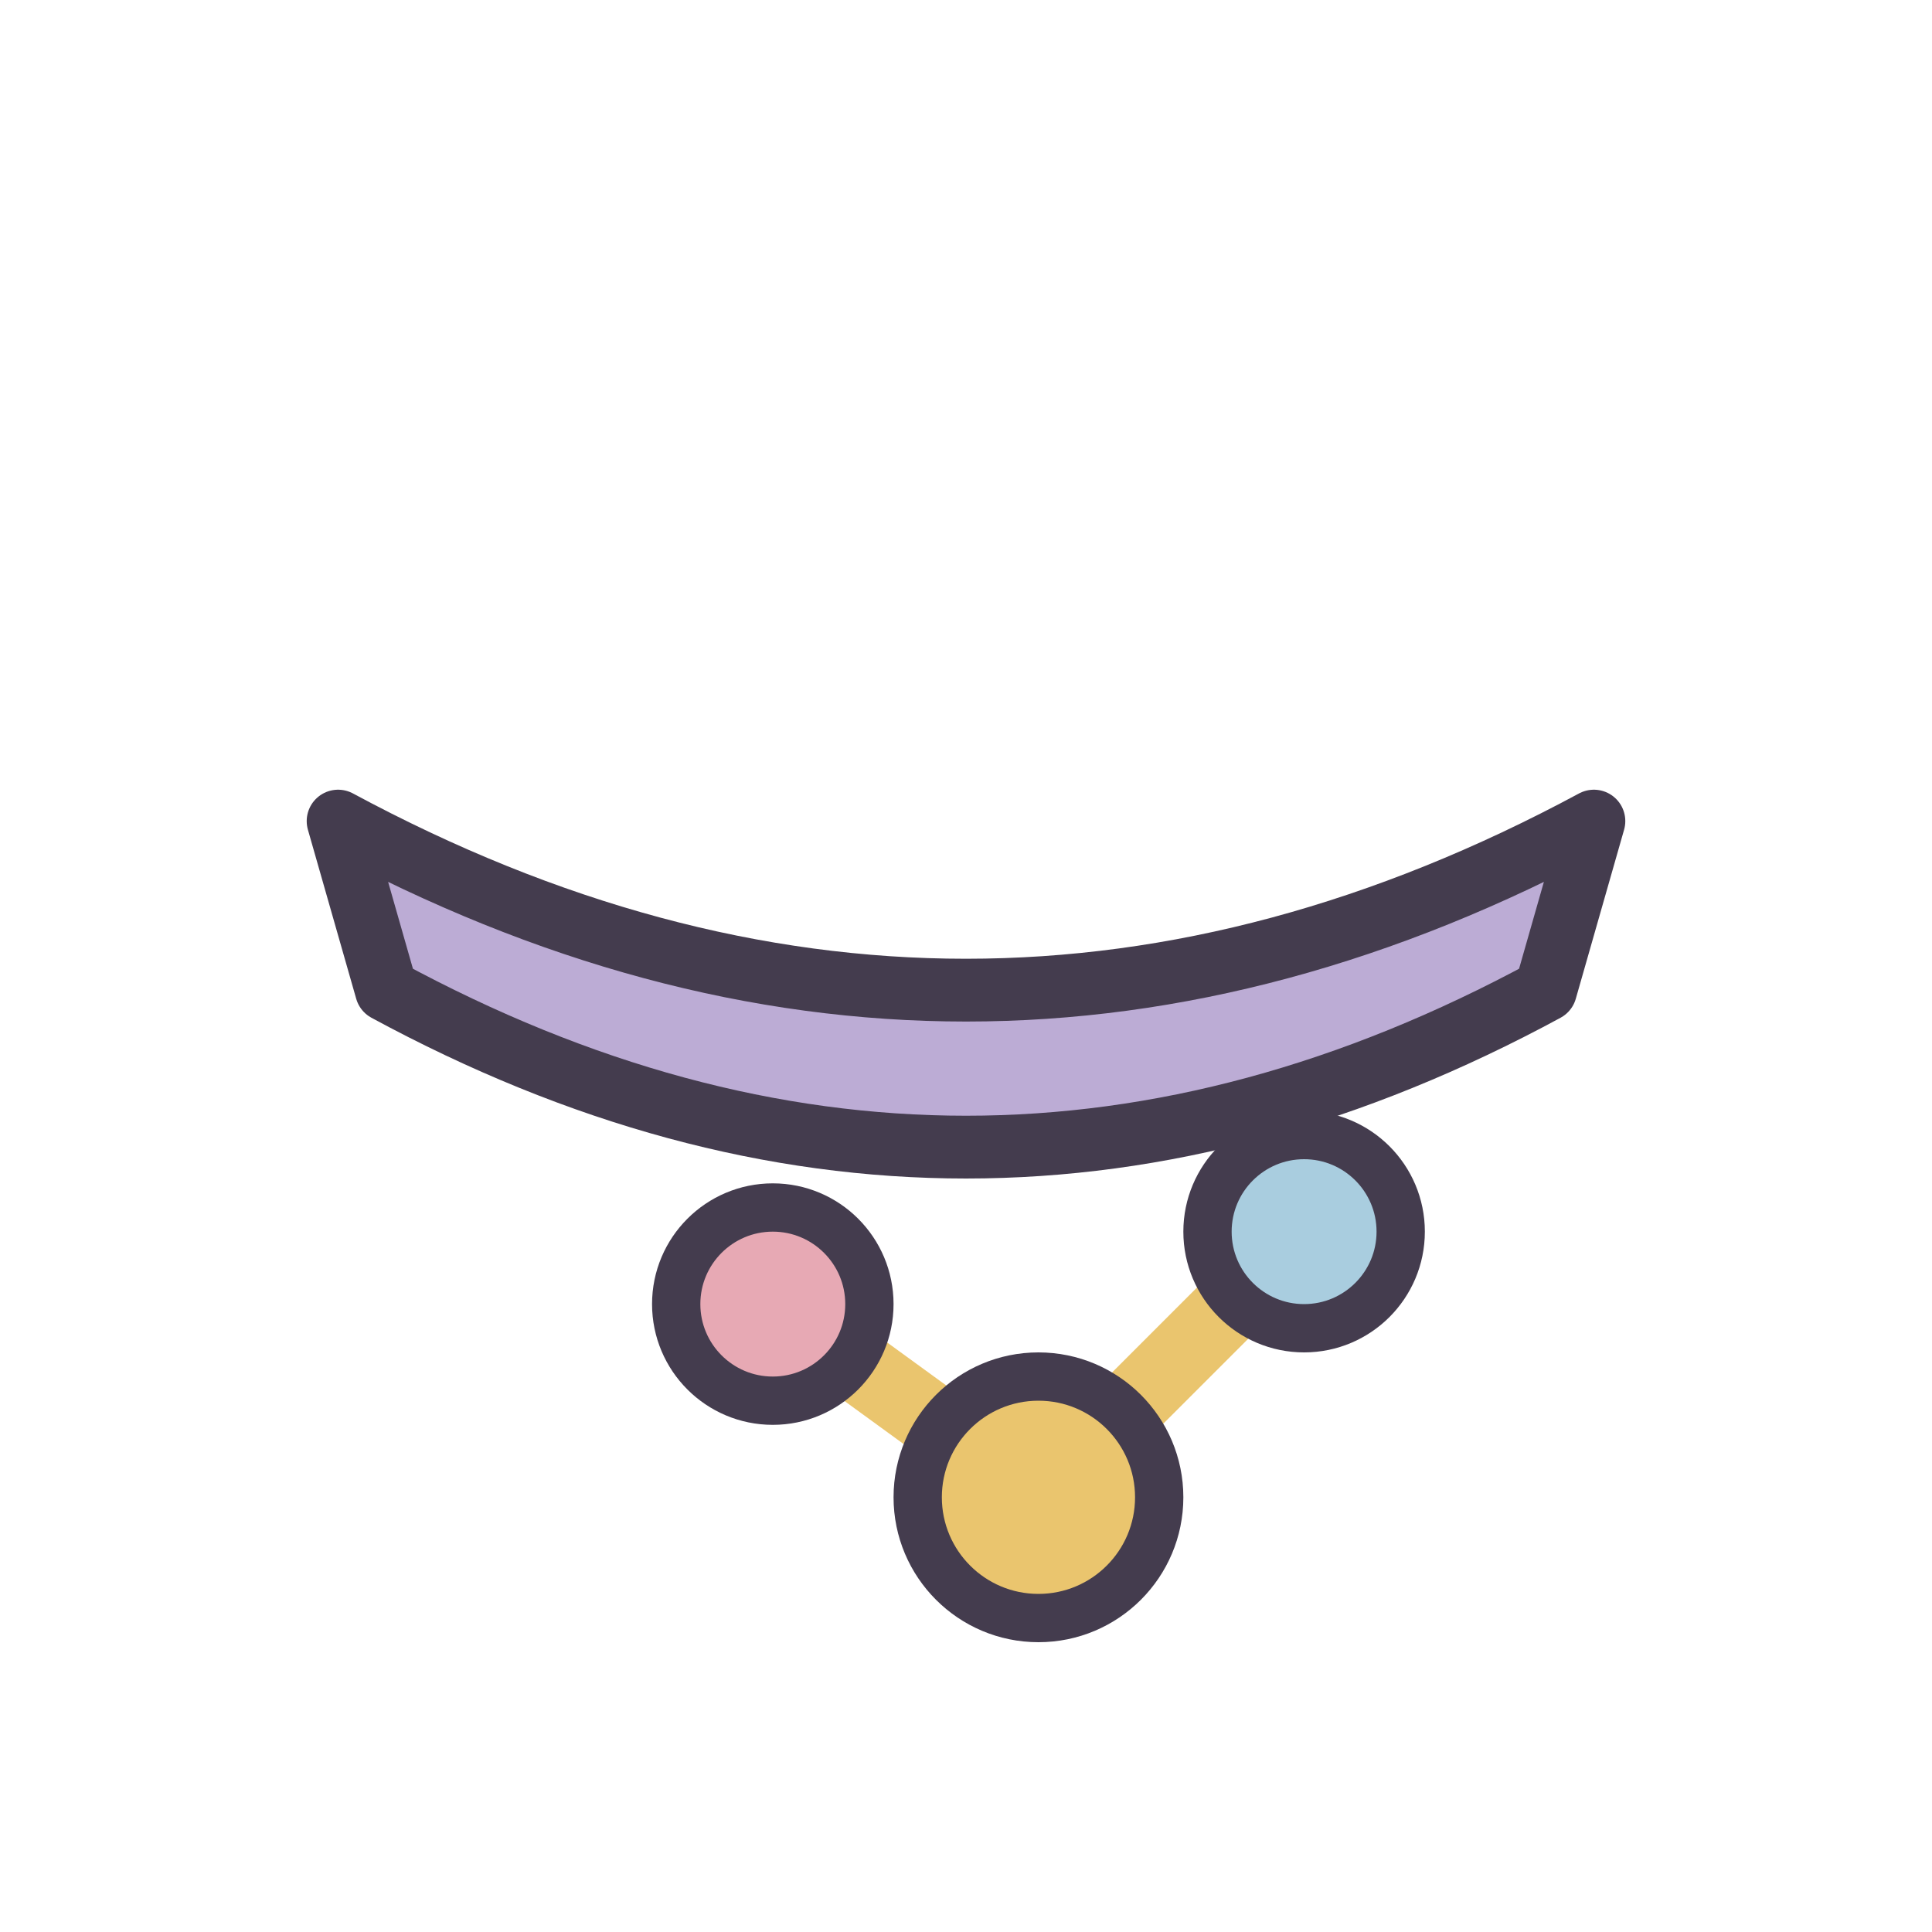
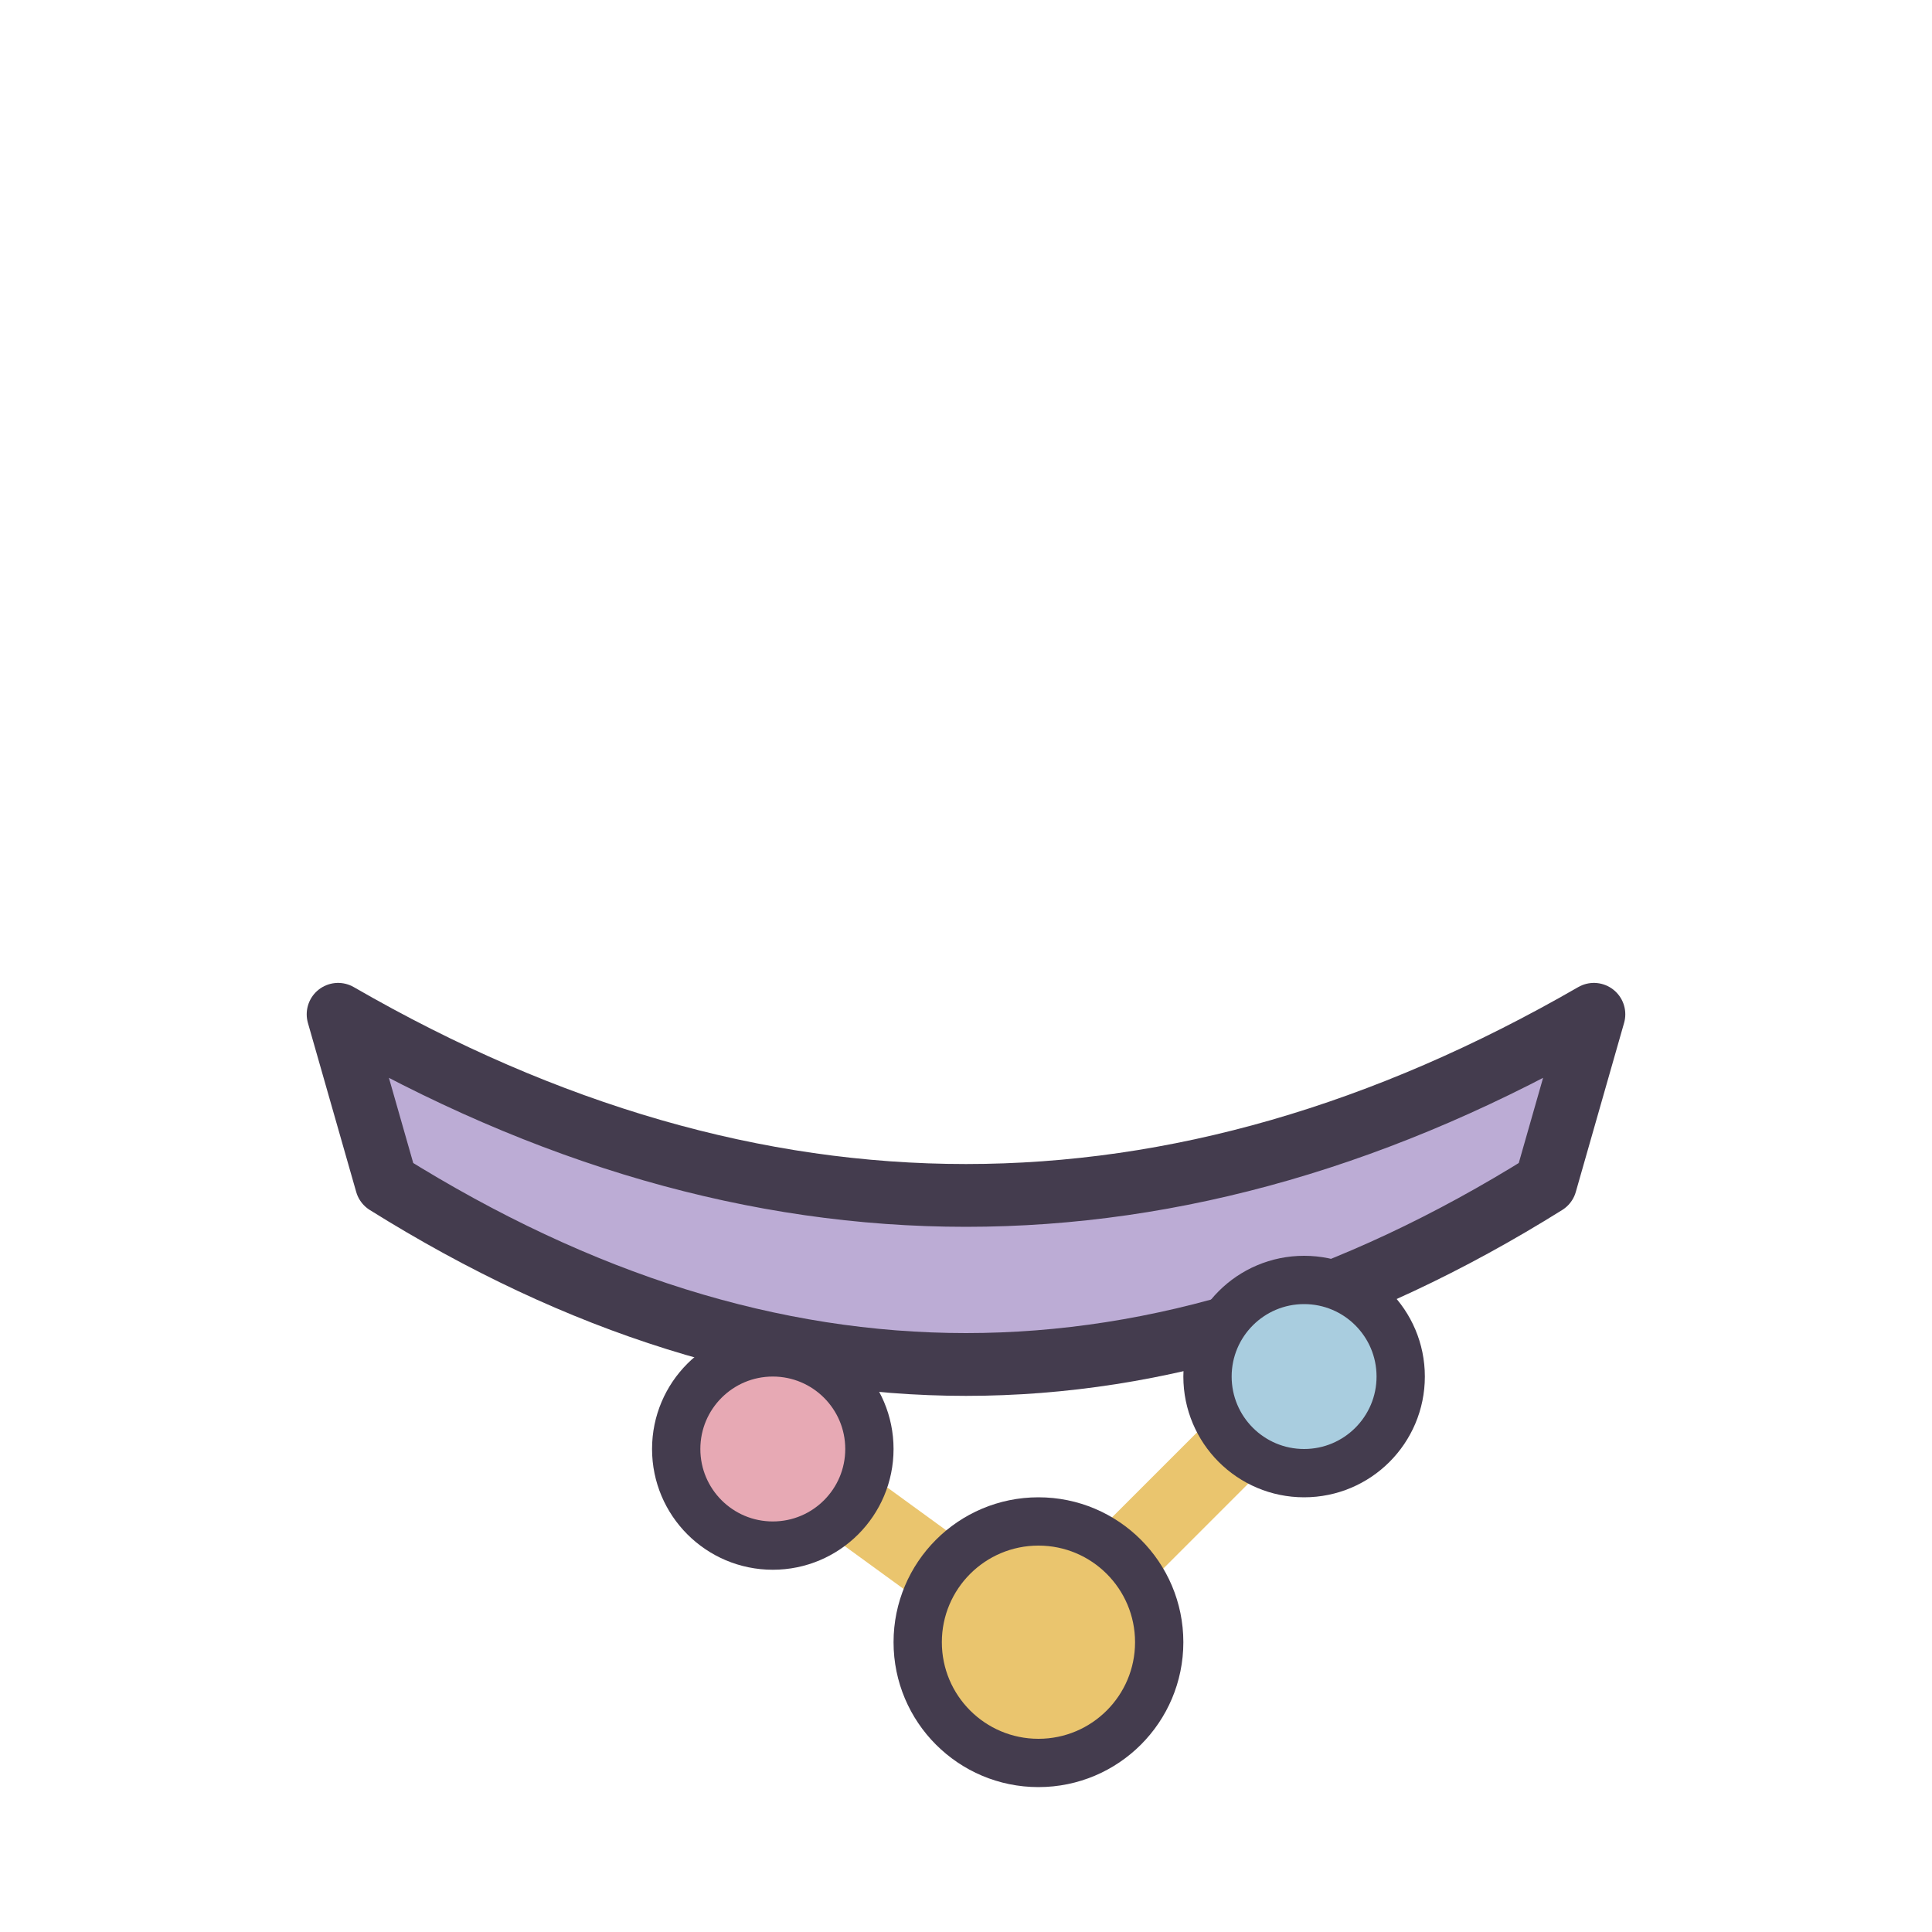
- <svg xmlns="http://www.w3.org/2000/svg" viewBox="0 0 80 80" stroke-linecap="round" stroke-linejoin="round" data-slot="neck" data-anchor="40,40">
+ <svg xmlns="http://www.w3.org/2000/svg" data-slot="neck" data-anchor="40,40" viewBox="0 0 80 80" stroke-linecap="round" stroke-linejoin="round">
  <g id="item">
-     <path d="M 14 34 Q 40 48 66 34 L 64 41 Q 40 54 16 41Z" fill="#BCACD5" stroke="#443C4E" stroke-width="2.6" />
-     <path d="M 32 54 L 43 62 L 54 51" fill="none" stroke="#EAC56E" stroke-width="3" />
-     <ellipse cx="32" cy="54" rx="4" ry="4" fill="#E7A9B4" stroke="#443C4E" stroke-width="2" />
-     <ellipse cx="43" cy="62" rx="5" ry="5" fill="#EAC56E" stroke="#443C4E" stroke-width="2" />
-     <ellipse cx="54" cy="51" rx="4" ry="4" fill="#A9CDDF" stroke="#443C4E" stroke-width="2" />
+     <path d="M14 42 Q40 57 66 42 L64 49 Q40 64 16 49Z" fill="#BCACD5" stroke="#443C4E" stroke-width="2.6" />
+     <path d="M32 60 L43 68 L54 57" fill="none" stroke="#EAC56E" stroke-width="3" />
+     <ellipse cx="32" cy="60" rx="4" ry="4" fill="#E7A9B4" stroke="#443C4E" stroke-width="2" />
+     <ellipse cx="43" cy="68" rx="5" ry="5" fill="#EAC56E" stroke="#443C4E" stroke-width="2" />
+     <ellipse cx="54" cy="57" rx="4" ry="4" fill="#A9CDDF" stroke="#443C4E" stroke-width="2" />
  </g>
</svg>
